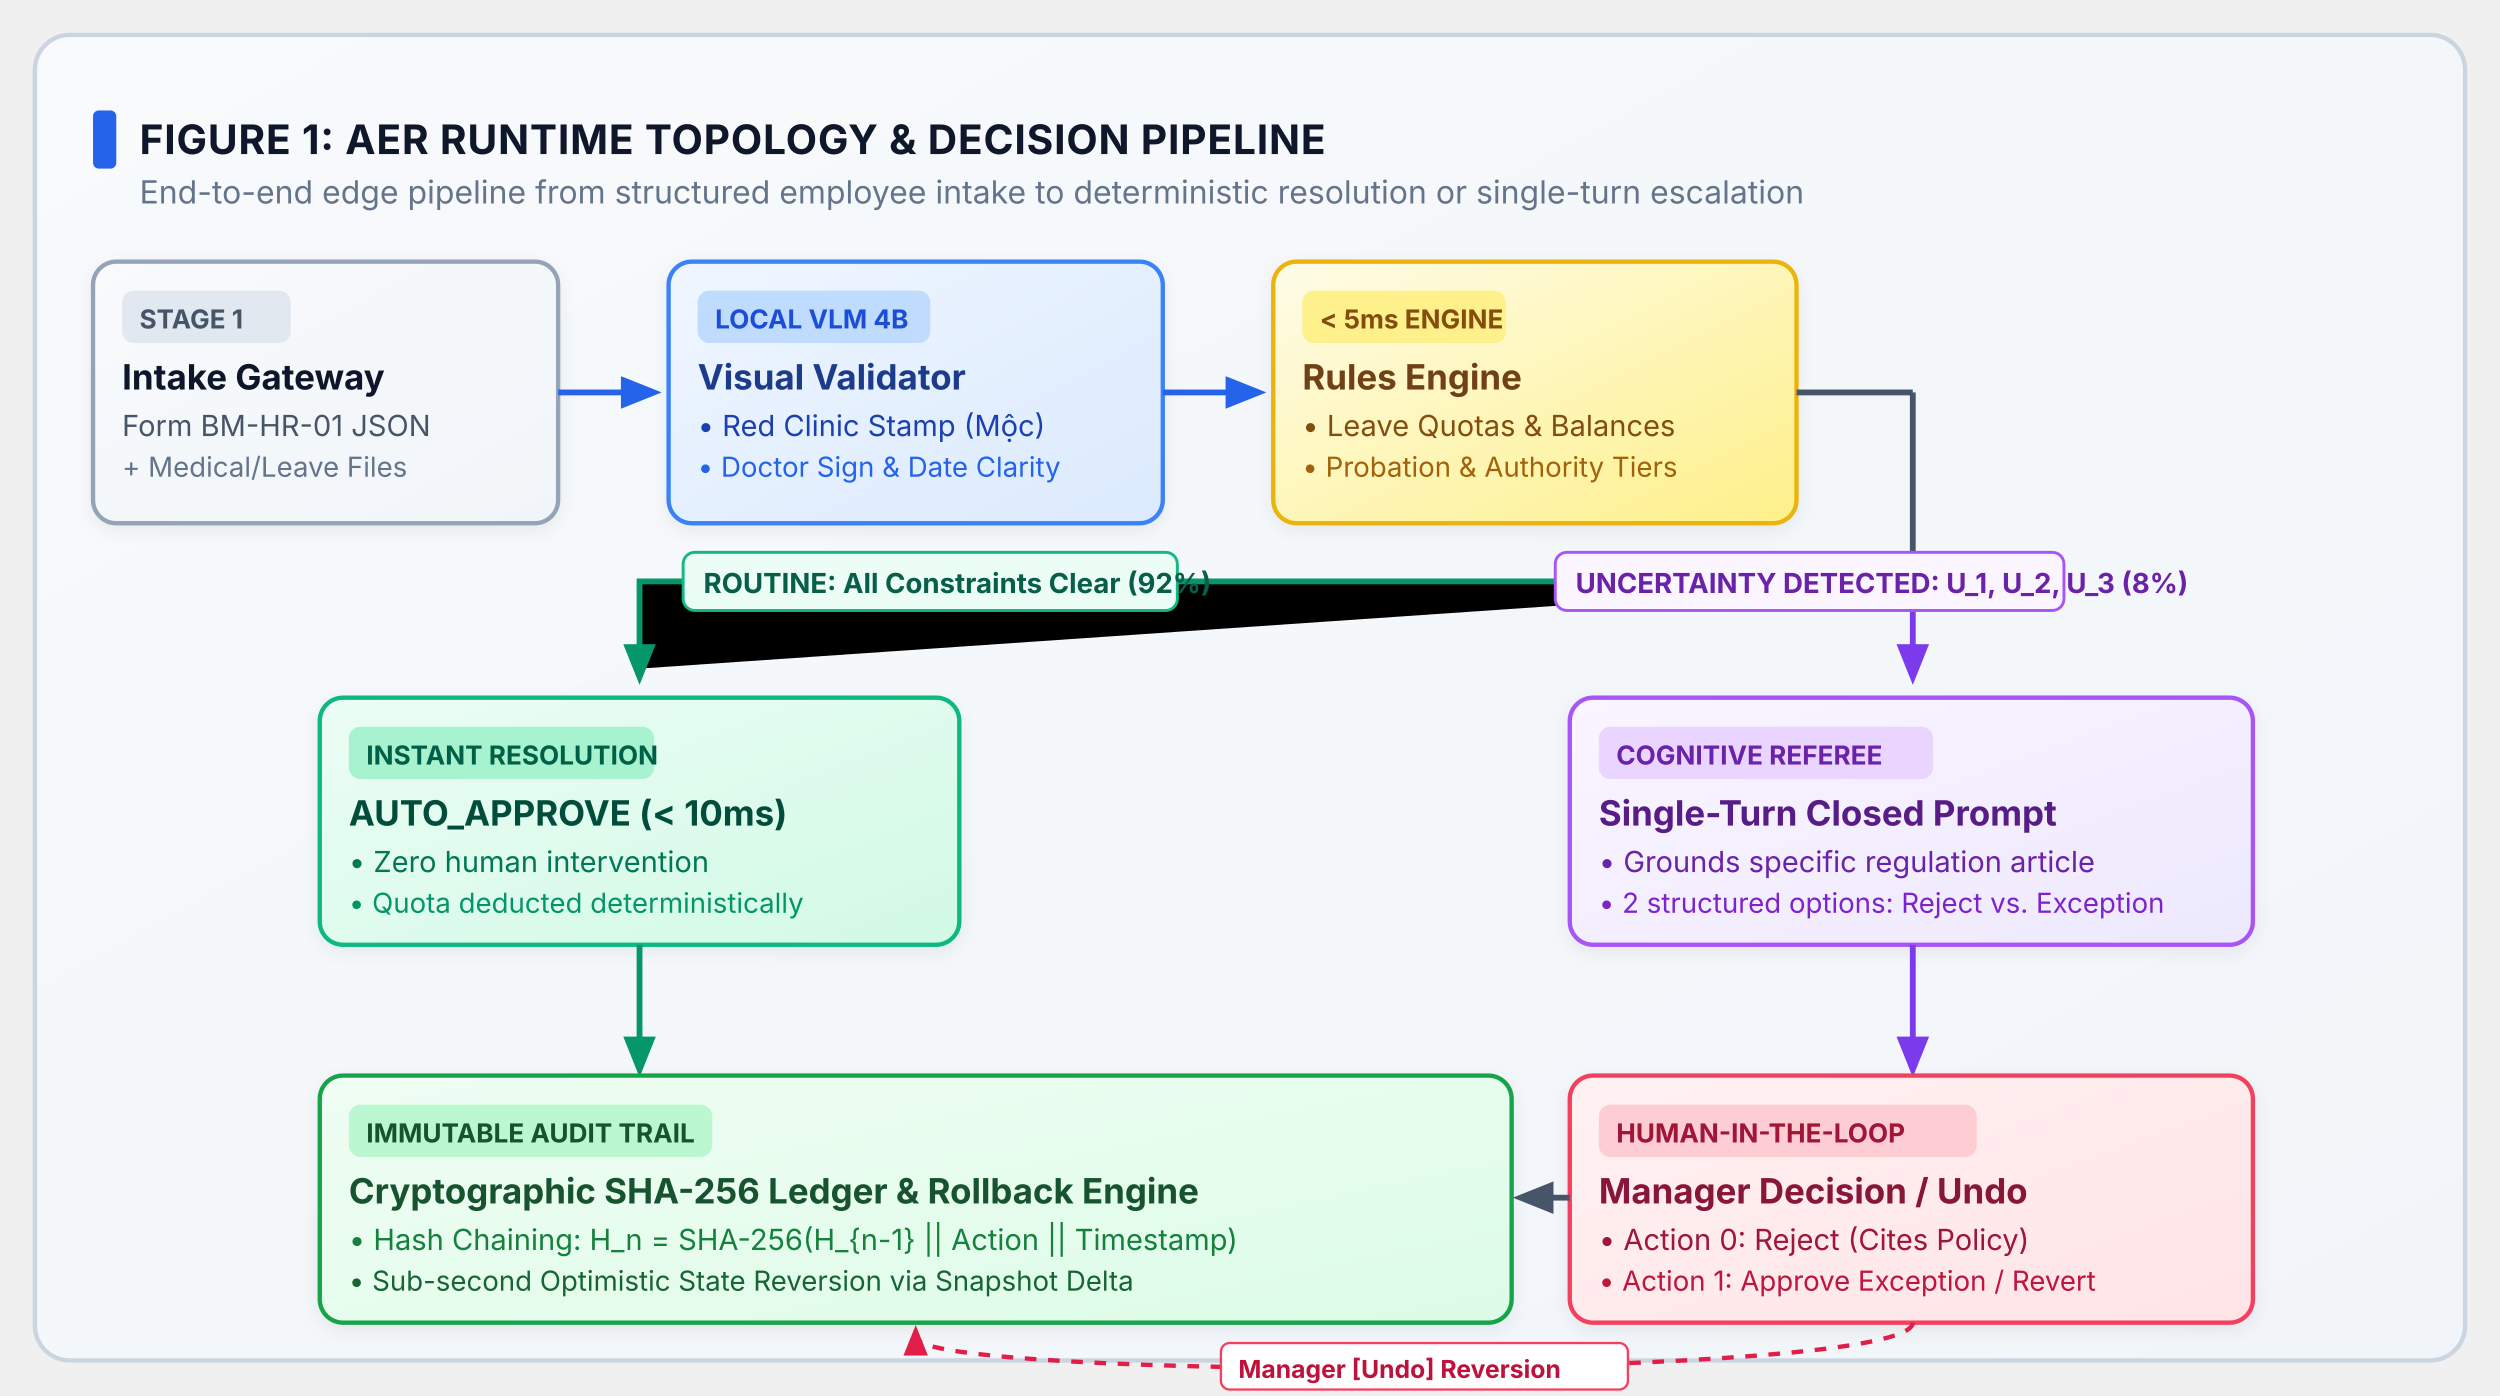
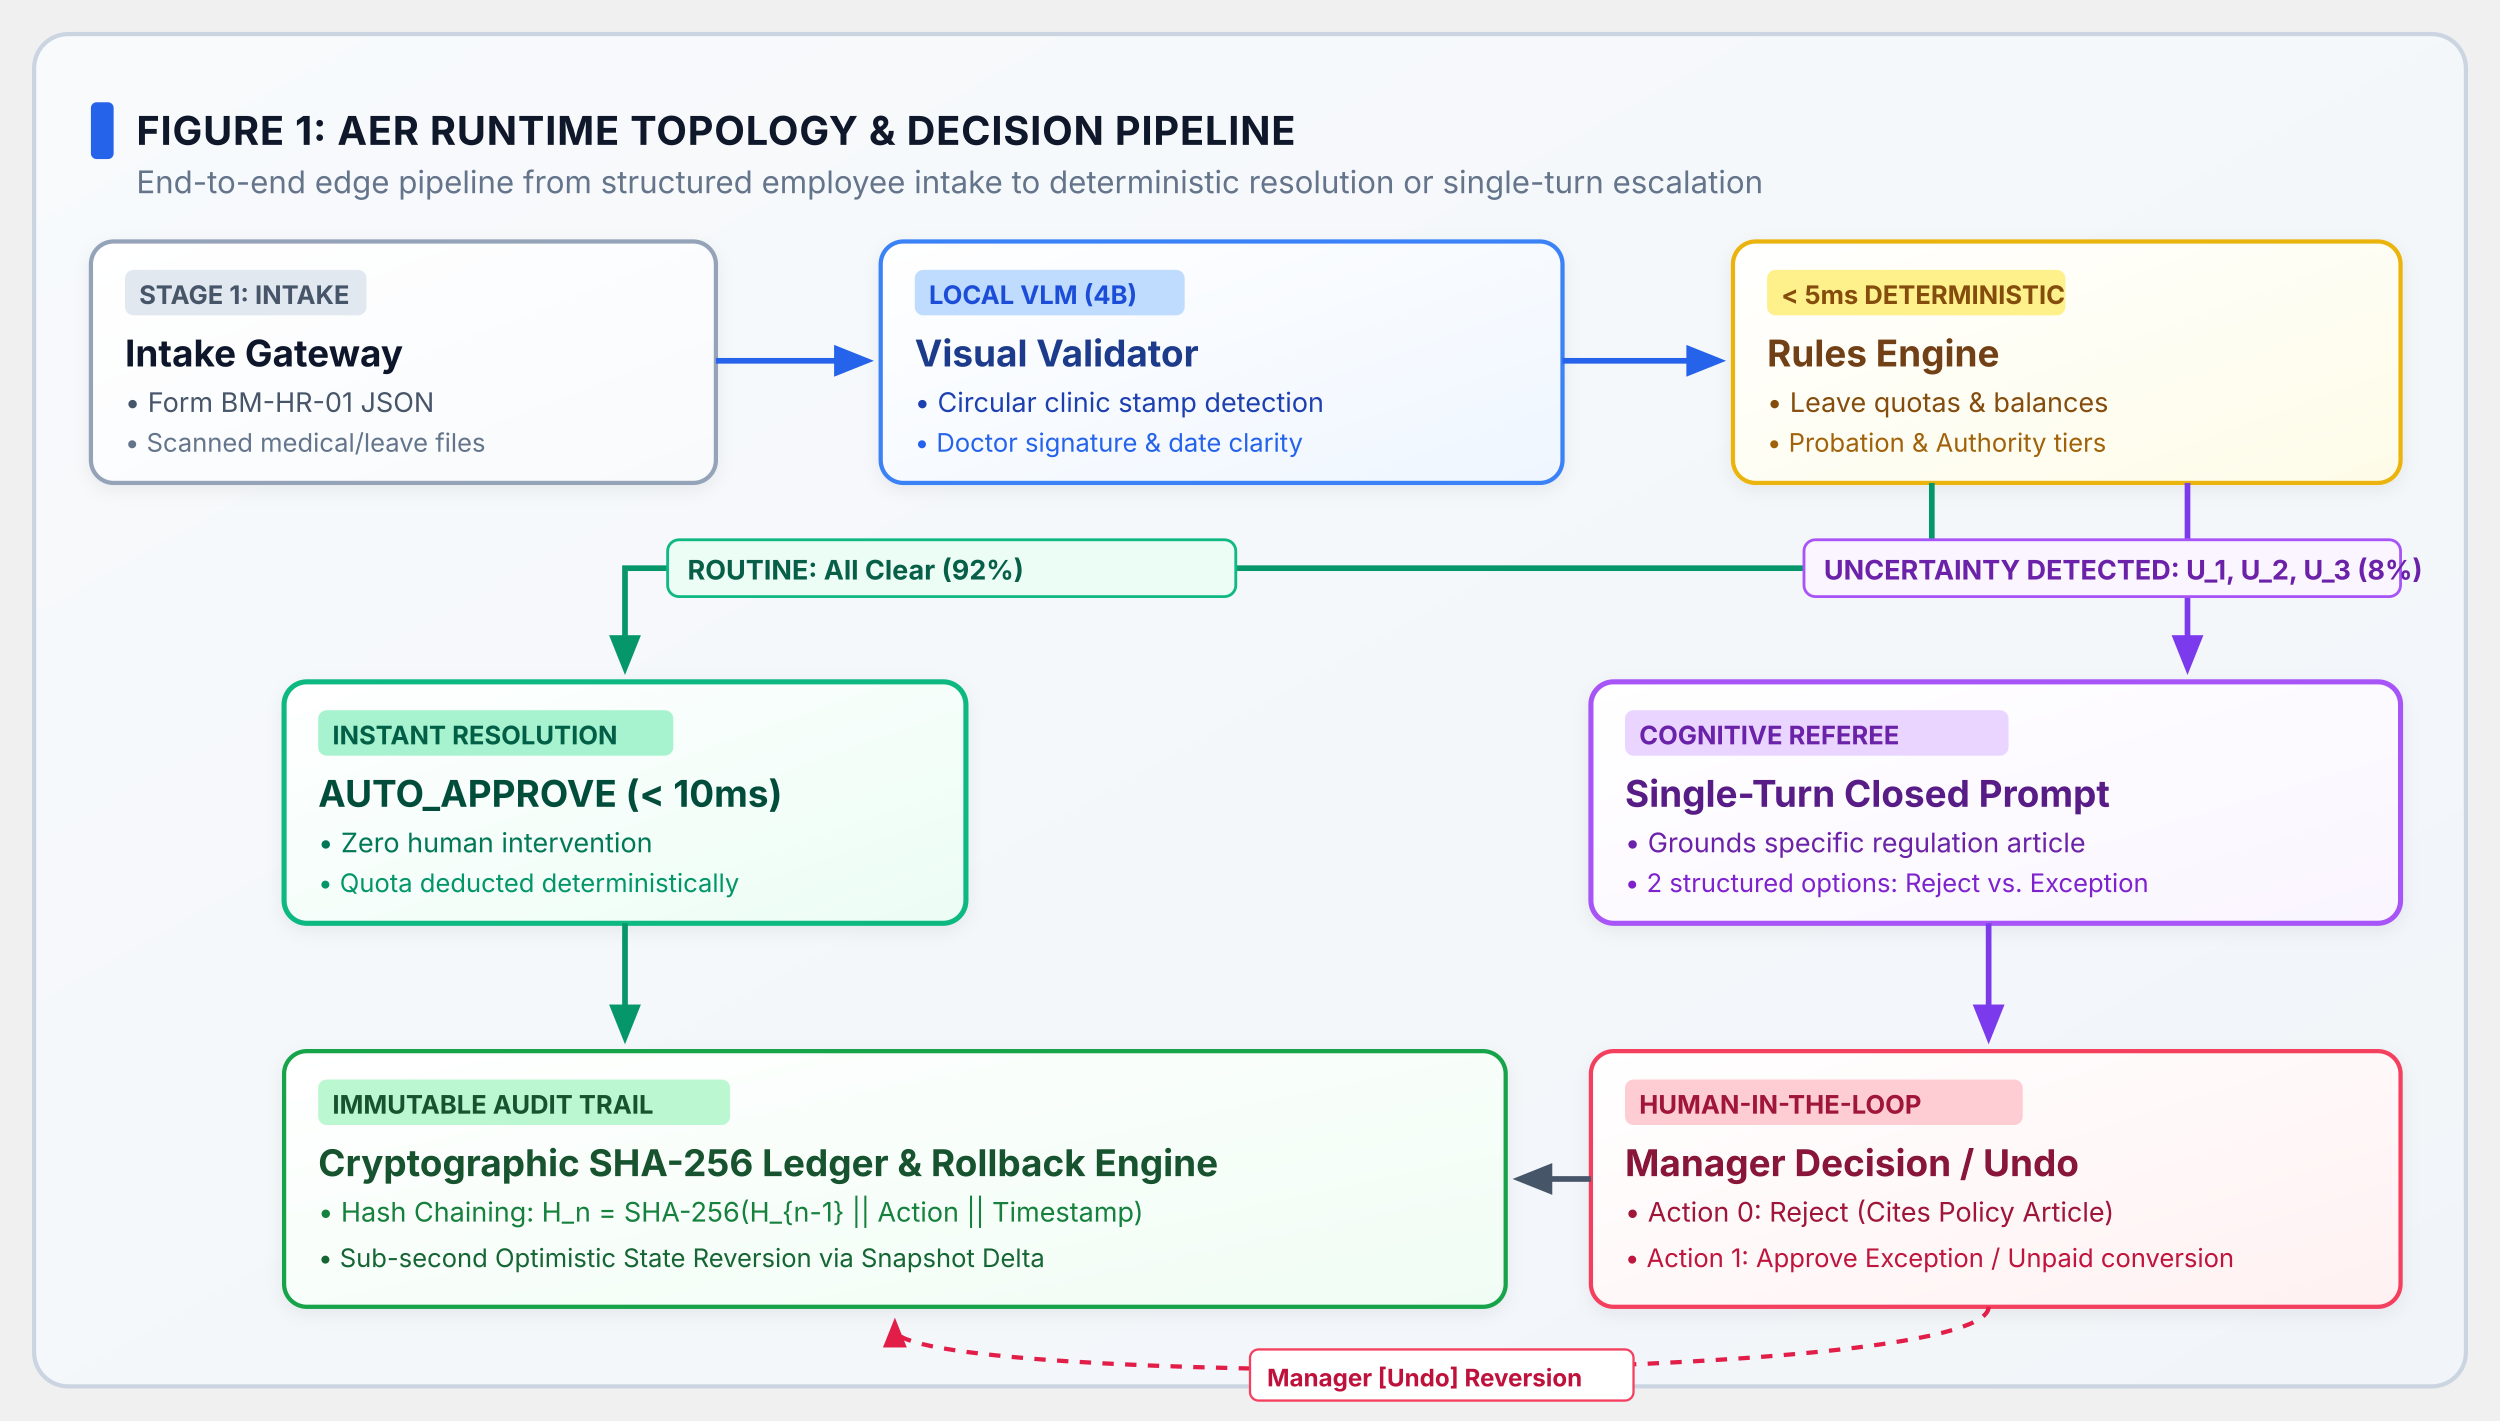
- <svg xmlns="http://www.w3.org/2000/svg" viewBox="0 0 860 480" width="100%" height="100%" style="background: #ffffff; font-family: 'Inter', -apple-system, BlinkMacSystemFont, 'Segoe UI', Roboto, sans-serif;">
+ <svg xmlns="http://www.w3.org/2000/svg" viewBox="0 0 880 500" width="100%" height="100%" style="background: #ffffff; font-family: 'Inter', -apple-system, BlinkMacSystemFont, 'Segoe UI', Roboto, sans-serif;">
  <defs>
+     <style>
+       path.connector { fill: none !important; }
+       line { fill: none !important; }
+     </style>
    <linearGradient id="canvasGrad" x1="0%" y1="0%" x2="100%" y2="100%">
      <stop offset="0%" stop-color="#f8fafc" />
      <stop offset="100%" stop-color="#f1f5f9" />
    </linearGradient>
    <linearGradient id="inputGrad" x1="0%" y1="0%" x2="100%" y2="100%">
-       <stop offset="0%" stop-color="#f8fafc" />
-       <stop offset="100%" stop-color="#f1f5f9" />
+       <stop offset="0%" stop-color="#ffffff" />
+       <stop offset="100%" stop-color="#f8fafc" />
    </linearGradient>
    <linearGradient id="vlmGrad" x1="0%" y1="0%" x2="100%" y2="100%">
-       <stop offset="0%" stop-color="#eff6ff" />
-       <stop offset="100%" stop-color="#dbeafe" />
+       <stop offset="0%" stop-color="#ffffff" />
+       <stop offset="100%" stop-color="#eff6ff" />
    </linearGradient>
    <linearGradient id="rulesGrad" x1="0%" y1="0%" x2="100%" y2="100%">
-       <stop offset="0%" stop-color="#fefce8" />
-       <stop offset="100%" stop-color="#fef08a" />
+       <stop offset="0%" stop-color="#ffffff" />
+       <stop offset="100%" stop-color="#fefce8" />
    </linearGradient>
    <linearGradient id="autoGrad" x1="0%" y1="0%" x2="100%" y2="100%">
-       <stop offset="0%" stop-color="#ecfdf5" />
-       <stop offset="100%" stop-color="#d1fae5" />
+       <stop offset="0%" stop-color="#ffffff" />
+       <stop offset="100%" stop-color="#ecfdf5" />
    </linearGradient>
    <linearGradient id="llmGrad" x1="0%" y1="0%" x2="100%" y2="100%">
-       <stop offset="0%" stop-color="#faf5ff" />
-       <stop offset="100%" stop-color="#ede9fe" />
+       <stop offset="0%" stop-color="#ffffff" />
+       <stop offset="100%" stop-color="#faf5ff" />
    </linearGradient>
    <linearGradient id="mgrGrad" x1="0%" y1="0%" x2="100%" y2="100%">
-       <stop offset="0%" stop-color="#fff1f2" />
-       <stop offset="100%" stop-color="#ffe4e6" />
+       <stop offset="0%" stop-color="#ffffff" />
+       <stop offset="100%" stop-color="#fff1f2" />
    </linearGradient>
    <linearGradient id="ledgerGrad" x1="0%" y1="0%" x2="100%" y2="100%">
-       <stop offset="0%" stop-color="#f0fdf4" />
-       <stop offset="100%" stop-color="#dcfce7" />
+       <stop offset="0%" stop-color="#ffffff" />
+       <stop offset="100%" stop-color="#f0fdf4" />
    </linearGradient>
    <marker id="arrBlue" viewBox="0 0 10 10" refX="6" refY="5" markerWidth="7" markerHeight="7" orient="auto-start-reverse">
      <path d="M 0 1 L 10 5 L 0 9 z" fill="#2563eb" />
    </marker>
    <marker id="arrGreen" viewBox="0 0 10 10" refX="6" refY="5" markerWidth="7" markerHeight="7" orient="auto-start-reverse">
      <path d="M 0 1 L 10 5 L 0 9 z" fill="#059669" />
    </marker>
    <marker id="arrPurple" viewBox="0 0 10 10" refX="6" refY="5" markerWidth="7" markerHeight="7" orient="auto-start-reverse">
      <path d="M 0 1 L 10 5 L 0 9 z" fill="#7c3aed" />
-     </marker>
-     <marker id="arrAmber" viewBox="0 0 10 10" refX="6" refY="5" markerWidth="7" markerHeight="7" orient="auto-start-reverse">
-       <path d="M 0 1 L 10 5 L 0 9 z" fill="#d97706" />
    </marker>
    <marker id="arrSlate" viewBox="0 0 10 10" refX="6" refY="5" markerWidth="7" markerHeight="7" orient="auto-start-reverse">
      <path d="M 0 1 L 10 5 L 0 9 z" fill="#475569" />
    </marker>
    <marker id="arrRose" viewBox="0 0 10 10" refX="6" refY="5" markerWidth="7" markerHeight="7" orient="auto-start-reverse">
      <path d="M 0 1 L 10 5 L 0 9 z" fill="#e11d48" />
    </marker>
    <filter id="boxShadow" x="-5%" y="-5%" width="110%" height="115%" filterUnits="userSpaceOnUse">
      <feDropShadow dx="0" dy="2" stdDeviation="3" flood-color="#0f172a" flood-opacity="0.06" />
    </filter>
  </defs>
-   <rect x="12" y="12" width="836" height="456" rx="12" fill="url(#canvasGrad)" stroke="#cbd5e1" stroke-width="1.5" />
-   <g transform="translate(32, 38)">
+   <rect x="12" y="12" width="856" height="476" rx="12" fill="url(#canvasGrad)" stroke="#cbd5e1" stroke-width="1.5" />
+   <g transform="translate(32, 36)">
    <rect x="0" y="0" width="8" height="20" rx="2" fill="#2563eb" />
    <text x="16" y="15" font-size="14" font-weight="700" fill="#0f172a" letter-spacing="0.02em">FIGURE 1: AER RUNTIME TOPOLOGY &amp; DECISION PIPELINE</text>
    <text x="16" y="32" font-size="11" fill="#64748b">End-to-end edge pipeline from structured employee intake to deterministic resolution or single-turn escalation</text>
  </g>
-   <g transform="translate(32, 90)" filter="url(#boxShadow)">
-     <rect x="0" y="0" width="160" height="90" rx="8" fill="url(#inputGrad)" stroke="#94a3b8" stroke-width="1.5" />
-     <rect x="10" y="10" width="58" height="18" rx="4" fill="#e2e8f0" />
-     <text x="16" y="23" font-size="9" font-weight="700" fill="#475569">STAGE 1</text>
-     <text x="10" y="44" font-size="12" font-weight="700" fill="#0f172a">Intake Gateway</text>
-     <text x="10" y="60" font-size="10" fill="#475569">Form BM-HR-01 JSON</text>
-     <text x="10" y="74" font-size="9.5" fill="#64748b">+ Medical/Leave Files</text>
+   <g transform="translate(32, 85)" filter="url(#boxShadow)">
+     <rect x="0" y="0" width="220" height="85" rx="8" fill="url(#inputGrad)" stroke="#94a3b8" stroke-width="1.5" />
+     <rect x="12" y="10" width="85" height="16" rx="3" fill="#e2e8f0" />
+     <text x="17" y="22" font-size="9" font-weight="700" fill="#475569">STAGE 1: INTAKE</text>
+     <text x="12" y="44" font-size="13" font-weight="700" fill="#0f172a">Intake Gateway</text>
+     <text x="12" y="60" font-size="9.5" fill="#475569">• Form BM-HR-01 JSON</text>
+     <text x="12" y="74" font-size="9" fill="#64748b">• Scanned medical/leave files</text>
  </g>
-   <path d="M 192 135 L 222 135" stroke="#2563eb" stroke-width="2" marker-end="url(#arrBlue)" />
-   <g transform="translate(230, 90)" filter="url(#boxShadow)">
-     <rect x="0" y="0" width="170" height="90" rx="8" fill="url(#vlmGrad)" stroke="#3b82f6" stroke-width="1.5" />
-     <rect x="10" y="10" width="80" height="18" rx="4" fill="#bfdbfe" />
-     <text x="16" y="23" font-size="9" font-weight="700" fill="#1d4ed8">LOCAL VLM 4B</text>
-     <text x="10" y="44" font-size="12" font-weight="700" fill="#1e3a8a">Visual Validator</text>
-     <text x="10" y="60" font-size="10" fill="#1e40af">• Red Clinic Stamp (Mộc)</text>
-     <text x="10" y="74" font-size="9.5" fill="#2563eb">• Doctor Sign &amp; Date Clarity</text>
+   <path class="connector" d="M 252 127 L 302 127" stroke="#2563eb" stroke-width="2" fill="none" marker-end="url(#arrBlue)" />
+   <g transform="translate(310, 85)" filter="url(#boxShadow)">
+     <rect x="0" y="0" width="240" height="85" rx="8" fill="url(#vlmGrad)" stroke="#3b82f6" stroke-width="1.5" />
+     <rect x="12" y="10" width="95" height="16" rx="3" fill="#bfdbfe" />
+     <text x="17" y="22" font-size="9" font-weight="700" fill="#1d4ed8">LOCAL VLM (4B)</text>
+     <text x="12" y="44" font-size="13" font-weight="700" fill="#1e3a8a">Visual Validator</text>
+     <text x="12" y="60" font-size="9.5" fill="#1e40af">• Circular clinic stamp detection</text>
+     <text x="12" y="74" font-size="9" fill="#2563eb">• Doctor signature &amp; date clarity</text>
  </g>
-   <path d="M 400 135 L 430 135" stroke="#2563eb" stroke-width="2" marker-end="url(#arrBlue)" />
-   <g transform="translate(438, 90)" filter="url(#boxShadow)">
-     <rect x="0" y="0" width="180" height="90" rx="8" fill="url(#rulesGrad)" stroke="#eab308" stroke-width="1.5" />
-     <rect x="10" y="10" width="70" height="18" rx="4" fill="#fef08a" />
-     <text x="16" y="23" font-size="9" font-weight="700" fill="#854d0e">&lt; 5ms ENGINE</text>
-     <text x="10" y="44" font-size="12" font-weight="700" fill="#713f12">Rules Engine</text>
-     <text x="10" y="60" font-size="10" fill="#854d0e">• Leave Quotas &amp; Balances</text>
-     <text x="10" y="74" font-size="9.5" fill="#a16207">• Probation &amp; Authority Tiers</text>
+   <path class="connector" d="M 550 127 L 602 127" stroke="#2563eb" stroke-width="2" fill="none" marker-end="url(#arrBlue)" />
+   <g transform="translate(610, 85)" filter="url(#boxShadow)">
+     <rect x="0" y="0" width="235" height="85" rx="8" fill="url(#rulesGrad)" stroke="#eab308" stroke-width="1.5" />
+     <rect x="12" y="10" width="105" height="16" rx="3" fill="#fef08a" />
+     <text x="17" y="22" font-size="9" font-weight="700" fill="#854d0e">&lt; 5ms DETERMINISTIC</text>
+     <text x="12" y="44" font-size="13" font-weight="700" fill="#713f12">Rules Engine</text>
+     <text x="12" y="60" font-size="9.5" fill="#854d0e">• Leave quotas &amp; balances</text>
+     <text x="12" y="74" font-size="9" fill="#a16207">• Probation &amp; Authority tiers</text>
  </g>
-   <path d="M 618 135 L 658 135" stroke="#475569" stroke-width="2" />
-   <path d="M 658 135 L 658 200" stroke="#475569" stroke-width="2" />
-   <path d="M 658 200 L 220 200 L 220 230" stroke="#059669" stroke-width="2" marker-end="url(#arrGreen)" />
-   <path d="M 658 200 L 658 230" stroke="#7c3aed" stroke-width="2" marker-end="url(#arrPurple)" />
-   <rect x="235" y="190" width="170" height="20" rx="4" fill="#ecfdf5" stroke="#10b981" stroke-width="1" />
-   <text x="242" y="204" font-size="9.5" font-weight="700" fill="#065f46">ROUTINE: All Constraints Clear (92%)</text>
-   <rect x="535" y="190" width="175" height="20" rx="4" fill="#faf5ff" stroke="#a855f7" stroke-width="1" />
-   <text x="542" y="204" font-size="9.5" font-weight="700" fill="#6b21a8">UNCERTAINTY DETECTED: U_1, U_2, U_3 (8%)</text>
-   <g transform="translate(110, 240)" filter="url(#boxShadow)">
-     <rect x="0" y="0" width="220" height="85" rx="8" fill="url(#autoGrad)" stroke="#10b981" stroke-width="1.5" />
-     <rect x="10" y="10" width="105" height="18" rx="4" fill="#a7f3d0" />
-     <text x="16" y="23" font-size="9" font-weight="700" fill="#065f46">INSTANT RESOLUTION</text>
-     <text x="10" y="44" font-size="12" font-weight="700" fill="#064e3b">AUTO_APPROVE (&lt; 10ms)</text>
-     <text x="10" y="60" font-size="10" fill="#047857">• Zero human intervention</text>
-     <text x="10" y="74" font-size="9.5" fill="#059669">• Quota deducted deterministically</text>
+   <path class="connector" d="M 680 170 L 680 200 L 220 200 L 220 232" stroke="#059669" stroke-width="2" fill="none" marker-end="url(#arrGreen)" />
+   <rect x="235" y="190" width="200" height="20" rx="4" fill="#ecfdf5" stroke="#10b981" stroke-width="1" />
+   <text x="242" y="204" font-size="9.5" font-weight="700" fill="#065f46">ROUTINE: All Clear (92%)</text>
+   <path class="connector" d="M 770 170 L 770 232" stroke="#7c3aed" stroke-width="2" fill="none" marker-end="url(#arrPurple)" />
+   <rect x="635" y="190" width="210" height="20" rx="4" fill="#faf5ff" stroke="#a855f7" stroke-width="1" />
+   <text x="642" y="204" font-size="9.5" font-weight="700" fill="#6b21a8">UNCERTAINTY DETECTED: U_1, U_2, U_3 (8%)</text>
+   <g transform="translate(100, 240)" filter="url(#boxShadow)">
+     <rect x="0" y="0" width="240" height="85" rx="8" fill="url(#autoGrad)" stroke="#10b981" stroke-width="1.8" />
+     <rect x="12" y="10" width="125" height="16" rx="3" fill="#a7f3d0" />
+     <text x="17" y="22" font-size="9" font-weight="700" fill="#065f46">INSTANT RESOLUTION</text>
+     <text x="12" y="44" font-size="13" font-weight="700" fill="#064e3b">AUTO_APPROVE (&lt; 10ms)</text>
+     <text x="12" y="60" font-size="9.5" fill="#047857">• Zero human intervention</text>
+     <text x="12" y="74" font-size="9" fill="#059669">• Quota deducted deterministically</text>
  </g>
-   <path d="M 220 325 L 220 365" stroke="#059669" stroke-width="2" marker-end="url(#arrGreen)" />
-   <g transform="translate(110, 370)" filter="url(#boxShadow)">
-     <rect x="0" y="0" width="410" height="85" rx="8" fill="url(#ledgerGrad)" stroke="#16a34a" stroke-width="1.5" />
-     <rect x="10" y="10" width="125" height="18" rx="4" fill="#bbf7d0" />
-     <text x="16" y="23" font-size="9" font-weight="700" fill="#14532d">IMMUTABLE AUDIT TRAIL</text>
-     <text x="10" y="44" font-size="12" font-weight="700" fill="#14532d">Cryptographic SHA-256 Ledger &amp; Rollback Engine</text>
-     <text x="10" y="60" font-size="10" fill="#15803d">• Hash Chaining: H_n = SHA-256(H_{n-1} || Action || Timestamp)</text>
-     <text x="10" y="74" font-size="9.5" fill="#166534">• Sub-second Optimistic State Reversion via Snapshot Delta</text>
+   <path class="connector" d="M 220 325 L 220 362" stroke="#059669" stroke-width="2" fill="none" marker-end="url(#arrGreen)" />
+   <g transform="translate(100, 370)" filter="url(#boxShadow)">
+     <rect x="0" y="0" width="430" height="90" rx="8" fill="url(#ledgerGrad)" stroke="#16a34a" stroke-width="1.5" />
+     <rect x="12" y="10" width="145" height="16" rx="3" fill="#bbf7d0" />
+     <text x="17" y="22" font-size="9" font-weight="700" fill="#14532d">IMMUTABLE AUDIT TRAIL</text>
+     <text x="12" y="44" font-size="13" font-weight="700" fill="#14532d">Cryptographic SHA-256 Ledger &amp; Rollback Engine</text>
+     <text x="12" y="60" font-size="9.5" fill="#15803d">• Hash Chaining: H_n = SHA-256(H_{n-1} || Action || Timestamp)</text>
+     <text x="12" y="76" font-size="9" fill="#166534">• Sub-second Optimistic State Reversion via Snapshot Delta</text>
  </g>
-   <g transform="translate(540, 240)" filter="url(#boxShadow)">
-     <rect x="0" y="0" width="235" height="85" rx="8" fill="url(#llmGrad)" stroke="#a855f7" stroke-width="1.5" />
-     <rect x="10" y="10" width="115" height="18" rx="4" fill="#e9d5ff" />
-     <text x="16" y="23" font-size="9" font-weight="700" fill="#6b21a8">COGNITIVE REFEREE</text>
-     <text x="10" y="44" font-size="12" font-weight="700" fill="#581c87">Single-Turn Closed Prompt</text>
-     <text x="10" y="60" font-size="10" fill="#6b21a8">• Grounds specific regulation article</text>
-     <text x="10" y="74" font-size="9.5" fill="#7e22ce">• 2 structured options: Reject vs. Exception</text>
+   <g transform="translate(560, 240)" filter="url(#boxShadow)">
+     <rect x="0" y="0" width="285" height="85" rx="8" fill="url(#llmGrad)" stroke="#a855f7" stroke-width="1.8" />
+     <rect x="12" y="10" width="135" height="16" rx="3" fill="#e9d5ff" />
+     <text x="17" y="22" font-size="9" font-weight="700" fill="#6b21a8">COGNITIVE REFEREE</text>
+     <text x="12" y="44" font-size="13" font-weight="700" fill="#581c87">Single-Turn Closed Prompt</text>
+     <text x="12" y="60" font-size="9.5" fill="#6b21a8">• Grounds specific regulation article</text>
+     <text x="12" y="74" font-size="9" fill="#7e22ce">• 2 structured options: Reject vs. Exception</text>
  </g>
-   <path d="M 658 325 L 658 365" stroke="#7c3aed" stroke-width="2" marker-end="url(#arrPurple)" />
-   <g transform="translate(540, 370)" filter="url(#boxShadow)">
-     <rect x="0" y="0" width="235" height="85" rx="8" fill="url(#mgrGrad)" stroke="#f43f5e" stroke-width="1.5" />
-     <rect x="10" y="10" width="130" height="18" rx="4" fill="#fecdd3" />
-     <text x="16" y="23" font-size="9" font-weight="700" fill="#9f1239">HUMAN-IN-THE-LOOP</text>
-     <text x="10" y="44" font-size="12" font-weight="700" fill="#881337">Manager Decision / Undo</text>
-     <text x="10" y="60" font-size="10" fill="#9f1239">• Action 0: Reject (Cites Policy)</text>
-     <text x="10" y="74" font-size="9.5" fill="#be123c">• Action 1: Approve Exception / Revert</text>
+   <path class="connector" d="M 700 325 L 700 362" stroke="#7c3aed" stroke-width="2" fill="none" marker-end="url(#arrPurple)" />
+   <g transform="translate(560, 370)" filter="url(#boxShadow)">
+     <rect x="0" y="0" width="285" height="90" rx="8" fill="url(#mgrGrad)" stroke="#f43f5e" stroke-width="1.5" />
+     <rect x="12" y="10" width="140" height="16" rx="3" fill="#fecdd3" />
+     <text x="17" y="22" font-size="9" font-weight="700" fill="#9f1239">HUMAN-IN-THE-LOOP</text>
+     <text x="12" y="44" font-size="13" font-weight="700" fill="#881337">Manager Decision / Undo</text>
+     <text x="12" y="60" font-size="9.5" fill="#9f1239">• Action 0: Reject (Cites Policy Article)</text>
+     <text x="12" y="76" font-size="9" fill="#be123c">• Action 1: Approve Exception / Unpaid conversion</text>
  </g>
-   <path d="M 540 412 L 526 412" stroke="#475569" stroke-width="2" marker-end="url(#arrSlate)" />
-   <path d="M 658 455 C 658 475 315 475 315 460" stroke="#e11d48" stroke-width="1.5" stroke-dasharray="4,4" fill="none" marker-end="url(#arrRose)" />
-   <rect x="420" y="462" width="140" height="16" rx="3" fill="#ffffff" stroke="#f43f5e" stroke-width="0.8" />
-   <text x="426" y="474" font-size="8.5" font-weight="700" fill="#be123c">Manager [Undo] Reversion</text>
+   <path class="connector" d="M 560 415 L 538 415" stroke="#475569" stroke-width="2" fill="none" marker-end="url(#arrSlate)" />
+   <path class="connector" d="M 700 460 C 700 488 315 488 315 468" stroke="#e11d48" stroke-width="1.5" stroke-dasharray="4,4" fill="none" marker-end="url(#arrRose)" />
+   <rect x="440" y="475" width="135" height="18" rx="3" fill="#ffffff" stroke="#f43f5e" stroke-width="0.8" />
+   <text x="446" y="488" font-size="8.5" font-weight="700" fill="#be123c">Manager [Undo] Reversion</text>
</svg>
